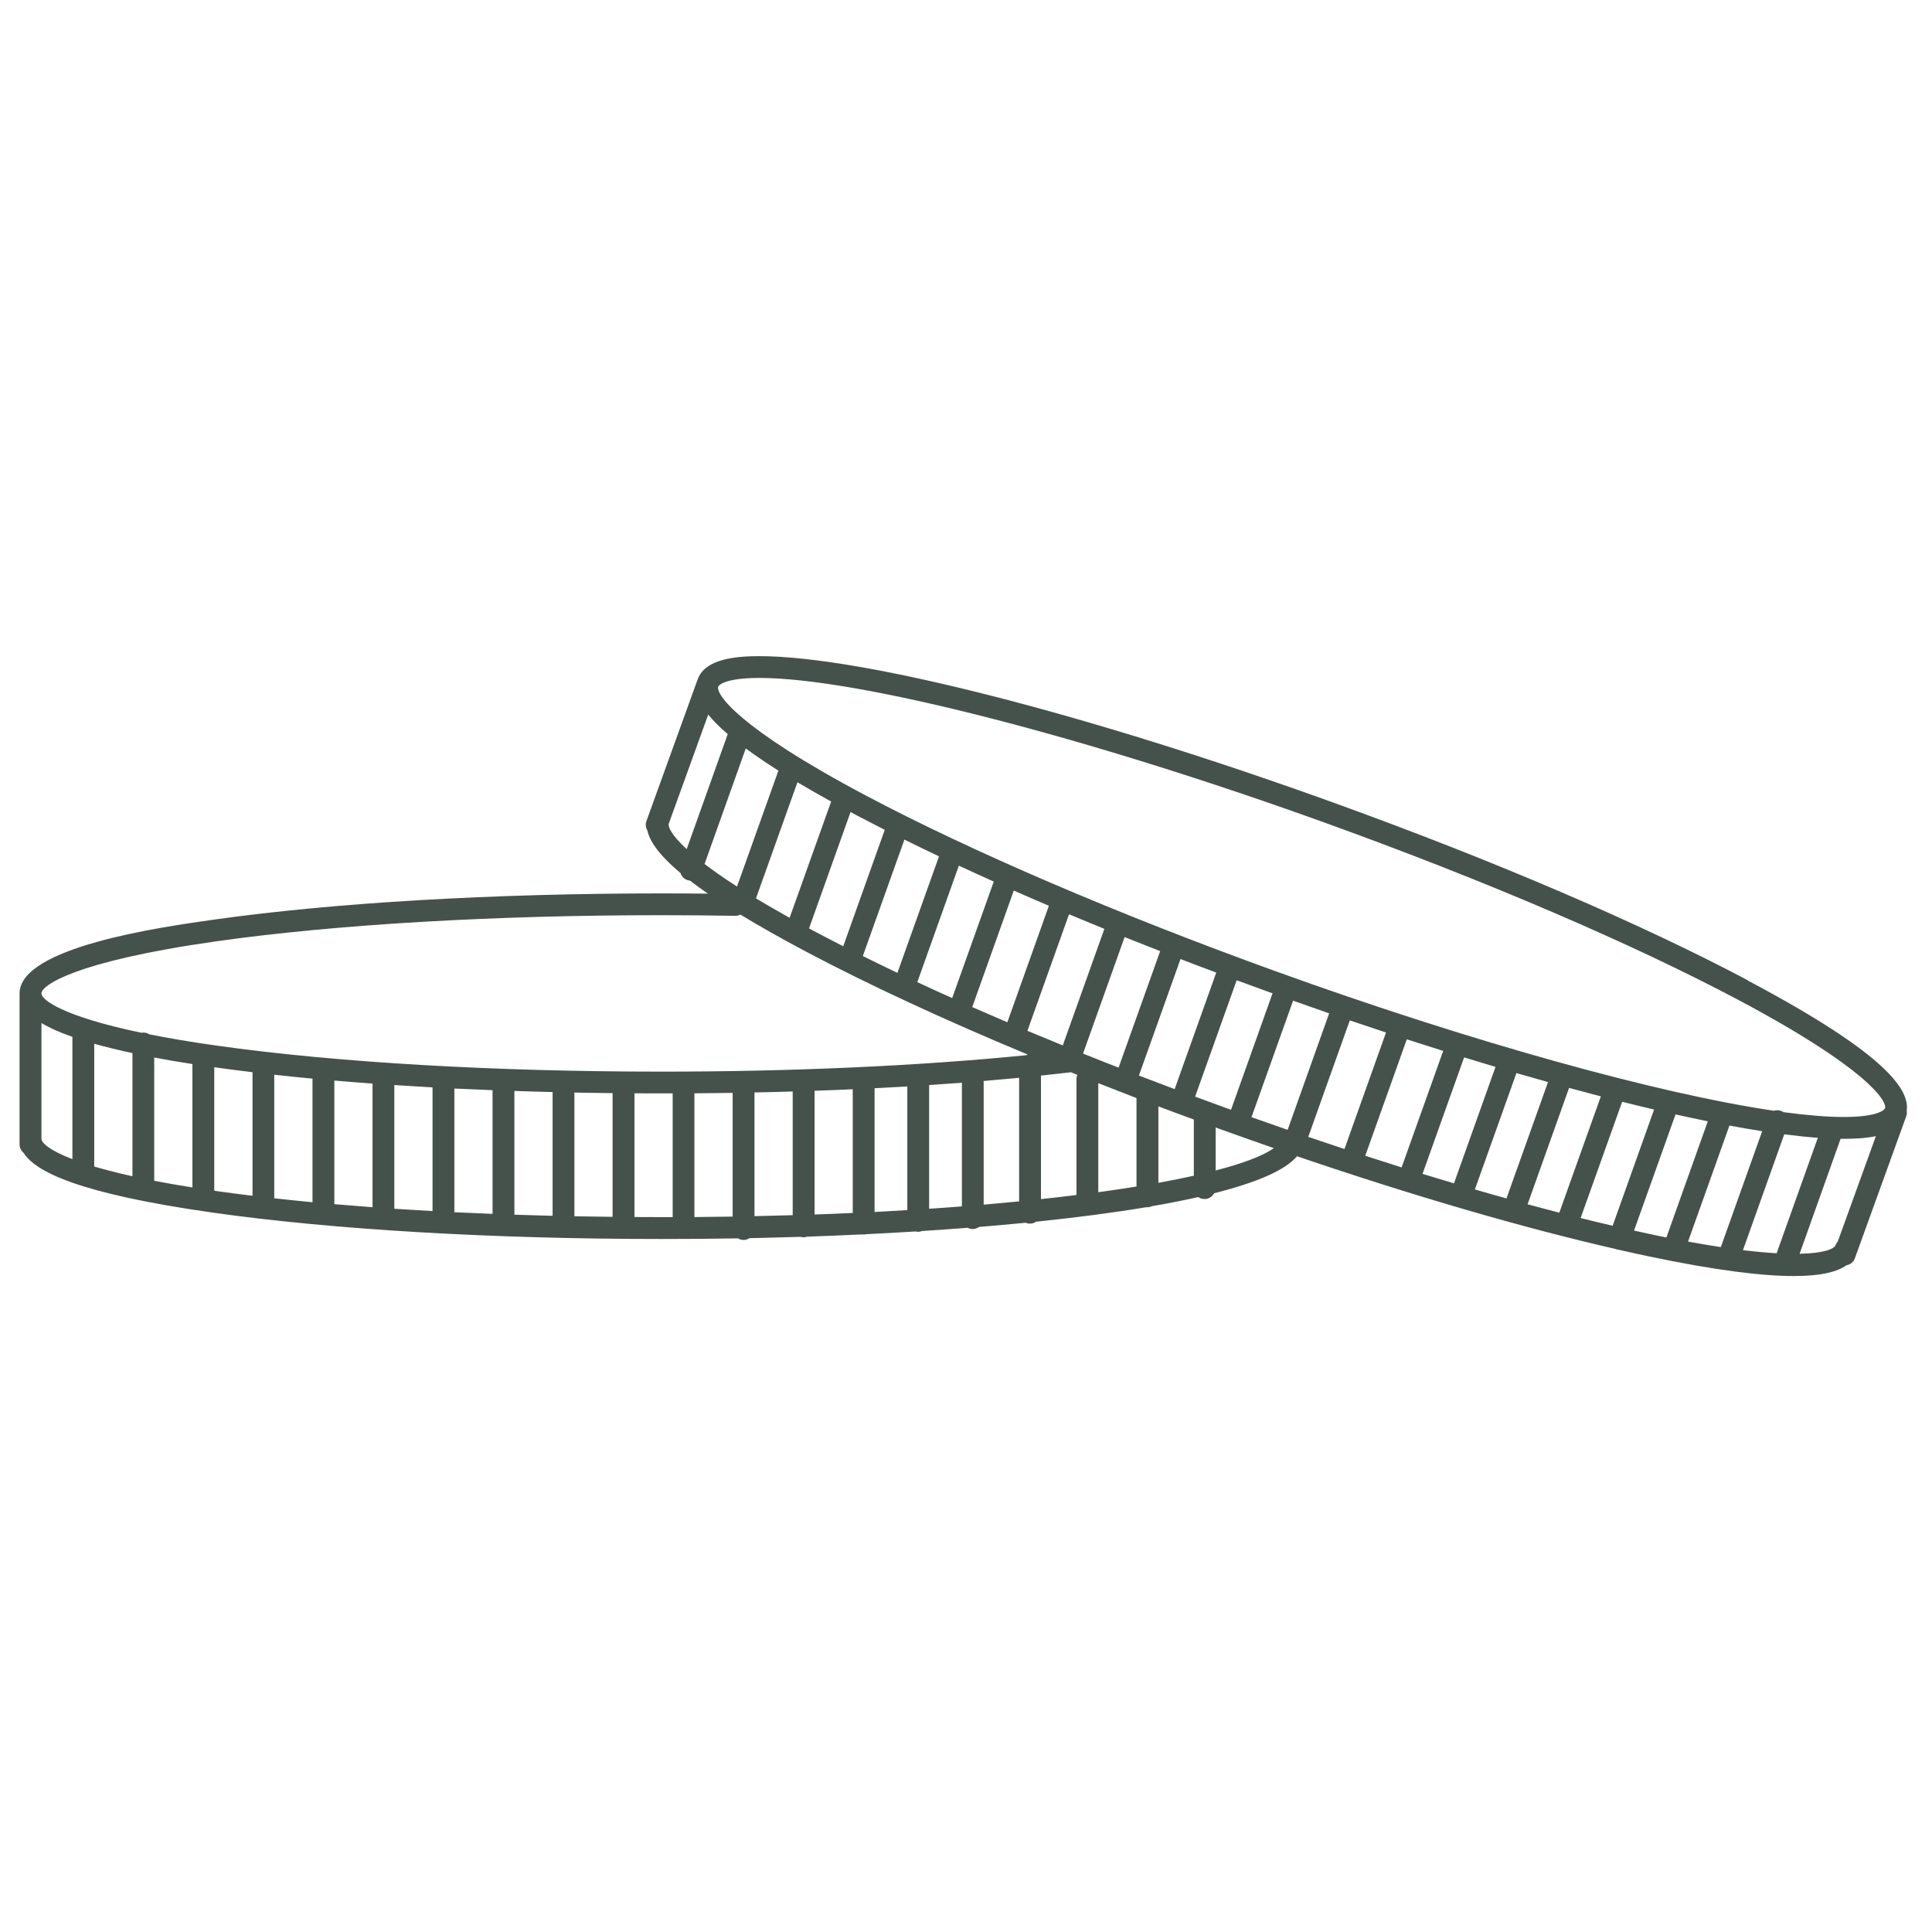
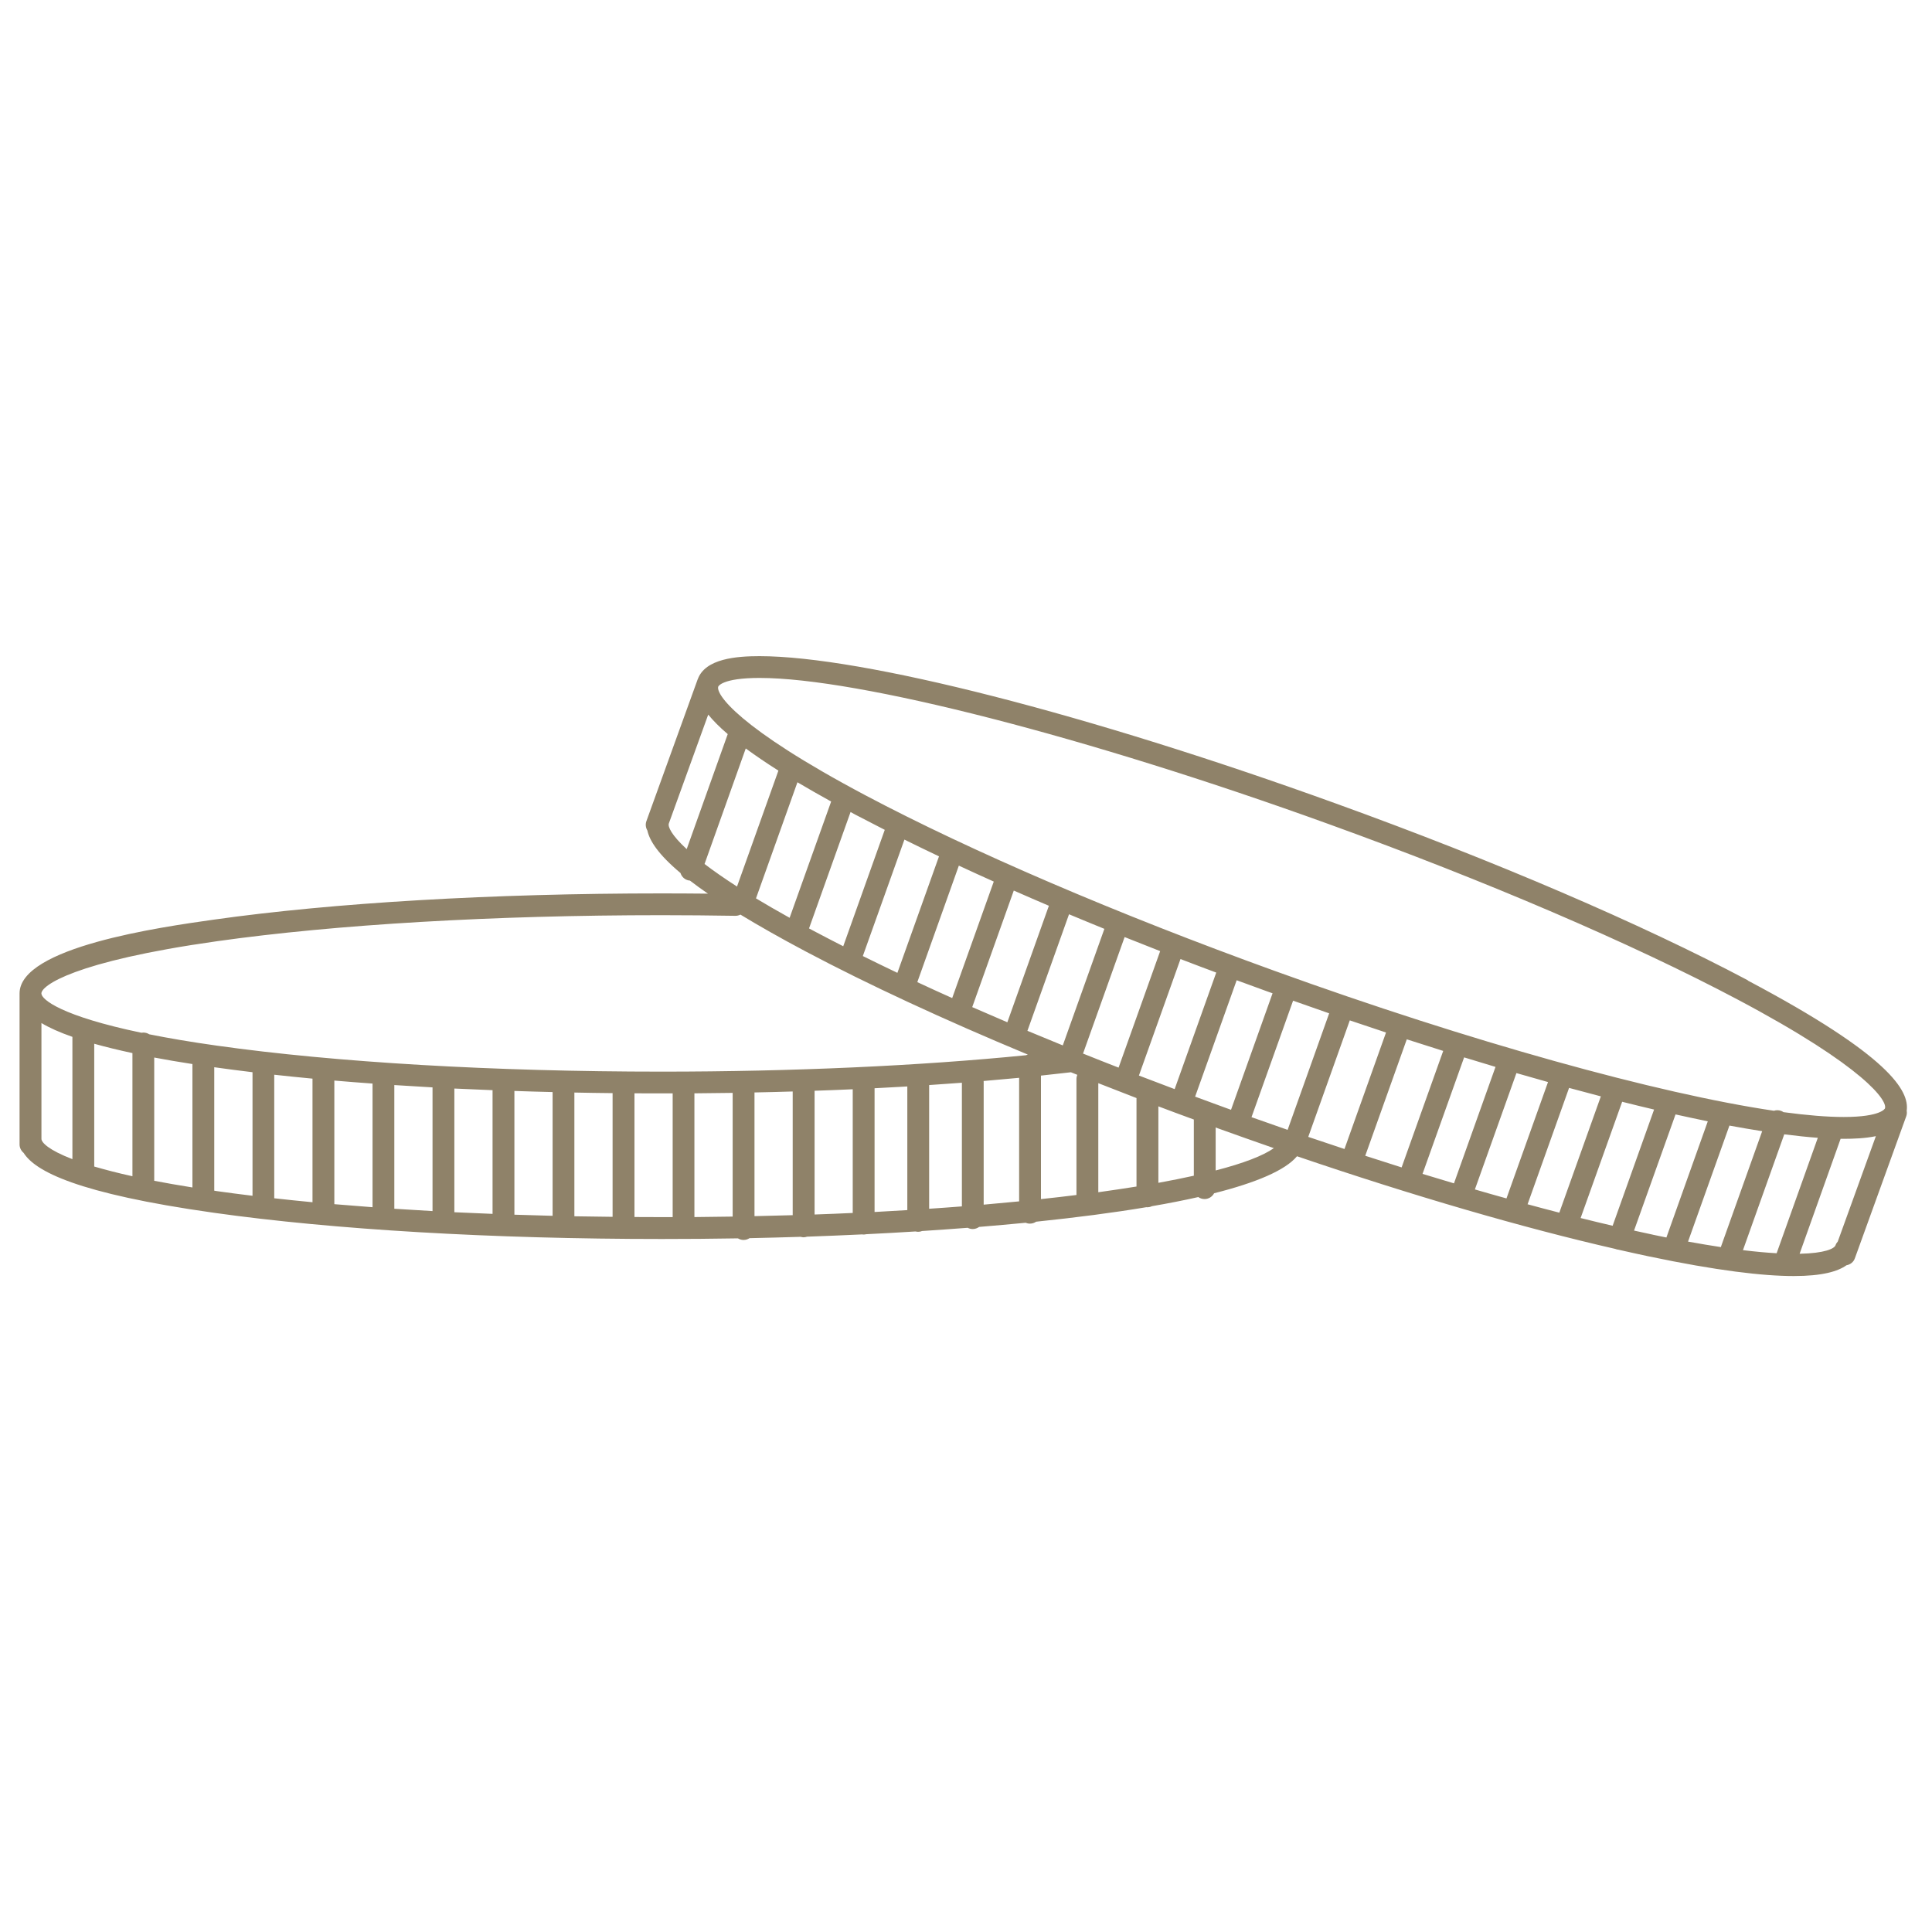
- <svg xmlns="http://www.w3.org/2000/svg" width="400" height="400" viewBox="0 0 400 400" fill="#45524c">
+ <svg xmlns="http://www.w3.org/2000/svg" width="400" height="400" viewBox="0 0 400 400" fill="#8f8269">
  <defs />
  <path class="cls-2 svelte-mmf8oc" d="M361.89,202.97c-22.13-11.73-52.43-24.73-85.36-36.63-51.23-18.53-98.06-30.49-119.28-30.49-4.75,0-11.23.5-12.78,4.76-.01,0-.01,0-.01,0l-10.63,29.4c-.24.66-.14,1.37.2,1.93.46,2.12,2.24,4.94,6.86,8.81.2.64.69,1.21,1.39,1.45.18.07.38.1.57.12,1.11.86,2.34,1.75,3.72,2.7-3.18-.03-6.39-.05-9.57-.05-35.01,0-67.94,1.93-92.72,5.43-11,1.55-40.23,5.68-40.23,15.28v31.26c0,.71.34,1.33.84,1.75,2.39,3.79,11.01,8.4,39.38,12.4,24.79,3.5,57.71,5.43,92.72,5.43,5.24,0,10.51-.04,15.79-.13.34.2.73.33,1.16.33.47,0,.88-.14,1.24-.37,3.54-.08,7.07-.17,10.59-.28.19.05.39.1.59.1.26,0,.5-.06.74-.13,3.82-.14,7.62-.29,11.38-.47.1.02.2.03.31.03.19,0,.36-.03.54-.07,3.44-.17,6.85-.36,10.22-.57.17.04.35.07.54.07.29,0,.56-.05.81-.16,3.19-.21,6.35-.43,9.45-.67.31.16.66.26,1.03.26.5,0,.96-.17,1.34-.44,3.27-.27,6.48-.56,9.62-.86.27.11.57.18.89.18.48,0,.93-.15,1.29-.4,8.26-.86,15.94-1.85,22.8-3,.07,0,.14.01.21.01.34,0,.67-.08.96-.22,3.42-.59,6.63-1.22,9.6-1.89.37.26.81.41,1.3.41.86,0,1.6-.49,1.98-1.2,8.68-2.19,14.74-4.75,17.16-7.66,24.05,8.19,46.83,14.83,65.97,19.2,0,.01.02.02.02.02.18.06.35.1.53.12,2.1.48,4.16.93,6.17,1.36,14.28,3,23.79,4.1,30.16,4.1,5.93,0,9.12-.96,10.91-2.23.78-.14,1.46-.65,1.74-1.44l10.63-29.39c.14-.38.17-.78.1-1.15.59-4.12-3.5-11.4-32.89-26.97ZM142.17,175.8c-3.19-2.94-3.93-4.67-3.69-5.32h0s8.15-22.53,8.15-22.53c.98,1.2,2.29,2.55,4.04,4.04l-8.5,23.82ZM145.87,178.88l8.53-23.92c1.91,1.4,4.14,2.93,6.76,4.59l-8.57,24c-2.7-1.74-4.91-3.29-6.72-4.67ZM197.14,206.64c-2.47-1.1-4.86-2.2-7.22-3.3l8.6-24.12c2.36,1.1,4.77,2.2,7.23,3.3l-8.61,24.12ZM209.89,184.38c2.38,1.05,4.81,2.1,7.27,3.15l-8.6,24.12c-2.45-1.05-4.89-2.1-7.27-3.14l8.6-24.12ZM185.8,201.42c-2.45-1.17-4.83-2.33-7.16-3.48l8.61-24.11c2.32,1.15,4.7,2.3,7.16,3.47l-8.61,24.11ZM174.58,195.91c-1.91-.98-3.8-1.95-5.61-2.91-.5-.26-.98-.52-1.47-.78l8.6-24.1c.34.18.66.36,1,.55,1.96,1.03,4,2.08,6.08,3.14l-8.6,24.11ZM163.48,190.02c-2.57-1.43-4.88-2.77-6.96-4.02l8.58-24.04c2.12,1.26,4.44,2.58,6.98,3.99l-8.6,24.08ZM14.99,239.99c-4.89-1.88-6.41-3.44-6.41-4.2v-23.98c1.67,1,3.8,1.95,6.41,2.86v25.31ZM27.42,243.53c-3.09-.68-5.7-1.37-7.91-2.01v-25.42c2.37.66,5.01,1.31,7.91,1.93v25.5ZM39.84,245.85c-2.89-.46-5.51-.92-7.91-1.38v-25.52c2.48.47,5.12.92,7.91,1.35v25.55ZM52.27,247.57c-2.52-.31-4.99-.62-7.35-.96-.19-.03-.38-.05-.56-.09v-25.56c2.55.36,5.2.7,7.92,1.03v25.57ZM64.7,248.91c-2.7-.26-5.33-.53-7.92-.82v-25.58c2.58.28,5.21.56,7.92.81v25.59ZM77.13,249.94c-2.68-.2-5.32-.41-7.91-.63v-25.59c2.58.23,5.23.42,7.91.62v25.6ZM89.55,250.74c-2.67-.15-5.32-.31-7.91-.48v-25.61c2.59.17,5.24.33,7.91.48v25.61ZM101.98,251.32c-2.66-.11-5.3-.23-7.91-.34v-25.61c2.61.12,5.25.24,7.91.34v25.61ZM114.41,251.72c-2.66-.07-5.29-.14-7.91-.23v-25.62c2.62.09,5.25.17,7.91.23v25.62ZM126.83,251.93c-2.65-.03-5.29-.07-7.91-.11v-25.62c2.62.05,5.26.1,7.91.12v25.61ZM139.27,251.99c-.75,0-1.5,0-2.26,0-1.89,0-3.77,0-5.65-.02v-25.61c1.88,0,3.76.01,5.65.01.75,0,1.51,0,2.26,0v25.62ZM151.69,251.88c-2.6.04-5.24.07-7.92.1v-25.62c2.65-.02,5.29-.05,7.92-.09v25.61ZM164.12,251.59c-2.59.08-5.23.14-7.91.2v-25.61c2.66-.05,5.3-.12,7.91-.2v25.62ZM176.55,251.13c-2.59.12-5.23.23-7.9.32v-25.62c2.66-.09,5.3-.19,7.9-.31v25.61ZM187.85,250.54c-2.22.13-4.48.26-6.78.39v-25.62c2.28-.12,4.54-.24,6.78-.37v25.61ZM199.15,249.77c-2.21.18-4.47.33-6.78.49v-25.61c2.29-.16,4.56-.32,6.78-.48v25.6ZM211.01,248.73c-2.38.23-4.83.46-7.35.68v-25.47s-.02-.09-.02-.13c2.51-.21,4.95-.43,7.36-.66v25.58ZM212.36,218.48c-21.91,2.19-48.26,3.39-75.36,3.39-34.8,0-67.51-1.91-92.09-5.38-5.41-.76-10.04-1.55-14.01-2.35-.35-.23-.78-.36-1.23-.36-.14,0-.26.02-.39.04-16.58-3.46-20.71-6.89-20.71-8.14,0-1.58,6.53-6.6,36.35-10.81,24.58-3.47,57.28-5.39,92.09-5.39,5.08,0,10.2.05,15.22.13.39.01.75-.09,1.07-.25,3.77,2.29,8.25,4.84,13.55,7.65,12.89,6.83,28.59,14.11,45.95,21.33-.16.04-.31.09-.44.15ZM212.72,213.41l8.61-24.12c2.4,1.01,4.86,2.01,7.32,3.02l-8.61,24.13c-2.47-1.01-4.91-2.02-7.32-3.02ZM222.87,223.37v24.04c-2.37.3-4.81.58-7.35.85v-25.57c2.11-.23,4.18-.45,6.2-.69.43.18.88.35,1.32.53-.1.26-.17.55-.17.85ZM232.84,194.01c2.43.97,4.89,1.93,7.36,2.91l-8.61,24.12c-2.47-.96-4.93-1.93-7.36-2.91l8.61-24.12ZM235.3,245.66c-2.5.4-5.13.79-7.91,1.18v-22.58c2.62,1.03,5.25,2.05,7.91,3.08v18.32ZM235.8,222.68l8.61-24.12c2.44.94,4.92,1.88,7.4,2.8l-8.61,24.13c-2.49-.93-4.96-1.87-7.4-2.81ZM247.17,231.84v11.58c-2.26.5-4.71.99-7.34,1.47v-15.83c2.43.92,4.88,1.83,7.35,2.73,0,.03-.01.04-.01.05ZM247.43,227.07l8.61-24.12c2.13.78,4.26,1.56,6.41,2.34.34.12.68.25,1.02.36l-8.6,24.12c-.38-.13-.75-.27-1.11-.4-2.13-.77-4.22-1.54-6.32-2.32ZM251.69,242.33v-8.9c.18.06.34.12.52.2,3.87,1.39,7.71,2.75,11.53,4.08-2.21,1.56-6.3,3.14-12.05,4.62ZM266.58,233.92c-2.48-.86-4.96-1.73-7.47-2.62l8.61-24.12c2.5.89,4.99,1.76,7.47,2.62l-8.6,24.12ZM270.86,235.38l8.6-24.12c2.52.86,5.03,1.69,7.5,2.51l-8.6,24.12c-2.48-.82-4.99-1.67-7.5-2.51ZM282.66,239.29l8.6-24.11c2.53.81,5.05,1.62,7.54,2.4l-8.61,24.12c-2.48-.79-5.01-1.59-7.53-2.41ZM294.52,243.04l8.61-24.12c2.19.68,4.36,1.33,6.5,1.97l-8.6,24.11c-2.15-.64-4.32-1.3-6.51-1.96ZM305.36,246.26l8.6-24.09c2.21.64,4.39,1.26,6.54,1.86l-8.6,24.09c-2.15-.59-4.34-1.22-6.54-1.86ZM316.27,249.33l8.59-24.09c2.24.61,4.43,1.18,6.58,1.75l-8.6,24.08c-2.15-.55-4.36-1.14-6.57-1.74ZM333.88,253.78c-2.17-.51-4.38-1.03-6.63-1.6l8.6-24.07c2.25.57,4.46,1.1,6.61,1.61l-8.58,24.06ZM342.18,255.62c-1.26-.27-2.57-.55-3.87-.84l8.59-24.05c2.3.51,4.53.98,6.68,1.43l-8.57,24.05c-.92-.19-1.86-.39-2.82-.58ZM356.3,258.2c-2.08-.32-4.36-.69-6.81-1.14l8.57-24.02c2.36.43,4.62.83,6.78,1.16l-8.48,23.77c-.03.07-.04.16-.06.23ZM367.83,259.47c-2.02-.11-4.32-.32-6.97-.64l8.55-23.98c2.49.32,4.8.56,6.95.72l-8.53,23.91ZM380.51,257.02c-.2.23-.38.48-.48.79-.26.71-2.21,1.66-7.44,1.77l8.49-23.81c.21,0,.44.01.65.01,2.07,0,4.48-.1,6.65-.55l-7.88,21.79ZM390.27,229.47s-.74,1.79-8.54,1.79c-3.44,0-7.64-.35-12.48-1-.16-.11-.33-.21-.51-.27-.5-.18-1-.17-1.47-.02-24.11-3.56-62.82-14.3-103.29-28.93-32.72-11.83-62.84-24.75-84.78-36.37-26.59-14.09-31.03-21.03-30.49-22.52,0-.02.75-1.79,8.54-1.79,20.42,0,67.74,12.14,117.74,30.22,32.73,11.83,62.85,24.75,84.78,36.37,26.6,14.1,31.03,21.04,30.49,22.52Z" />
</svg>
